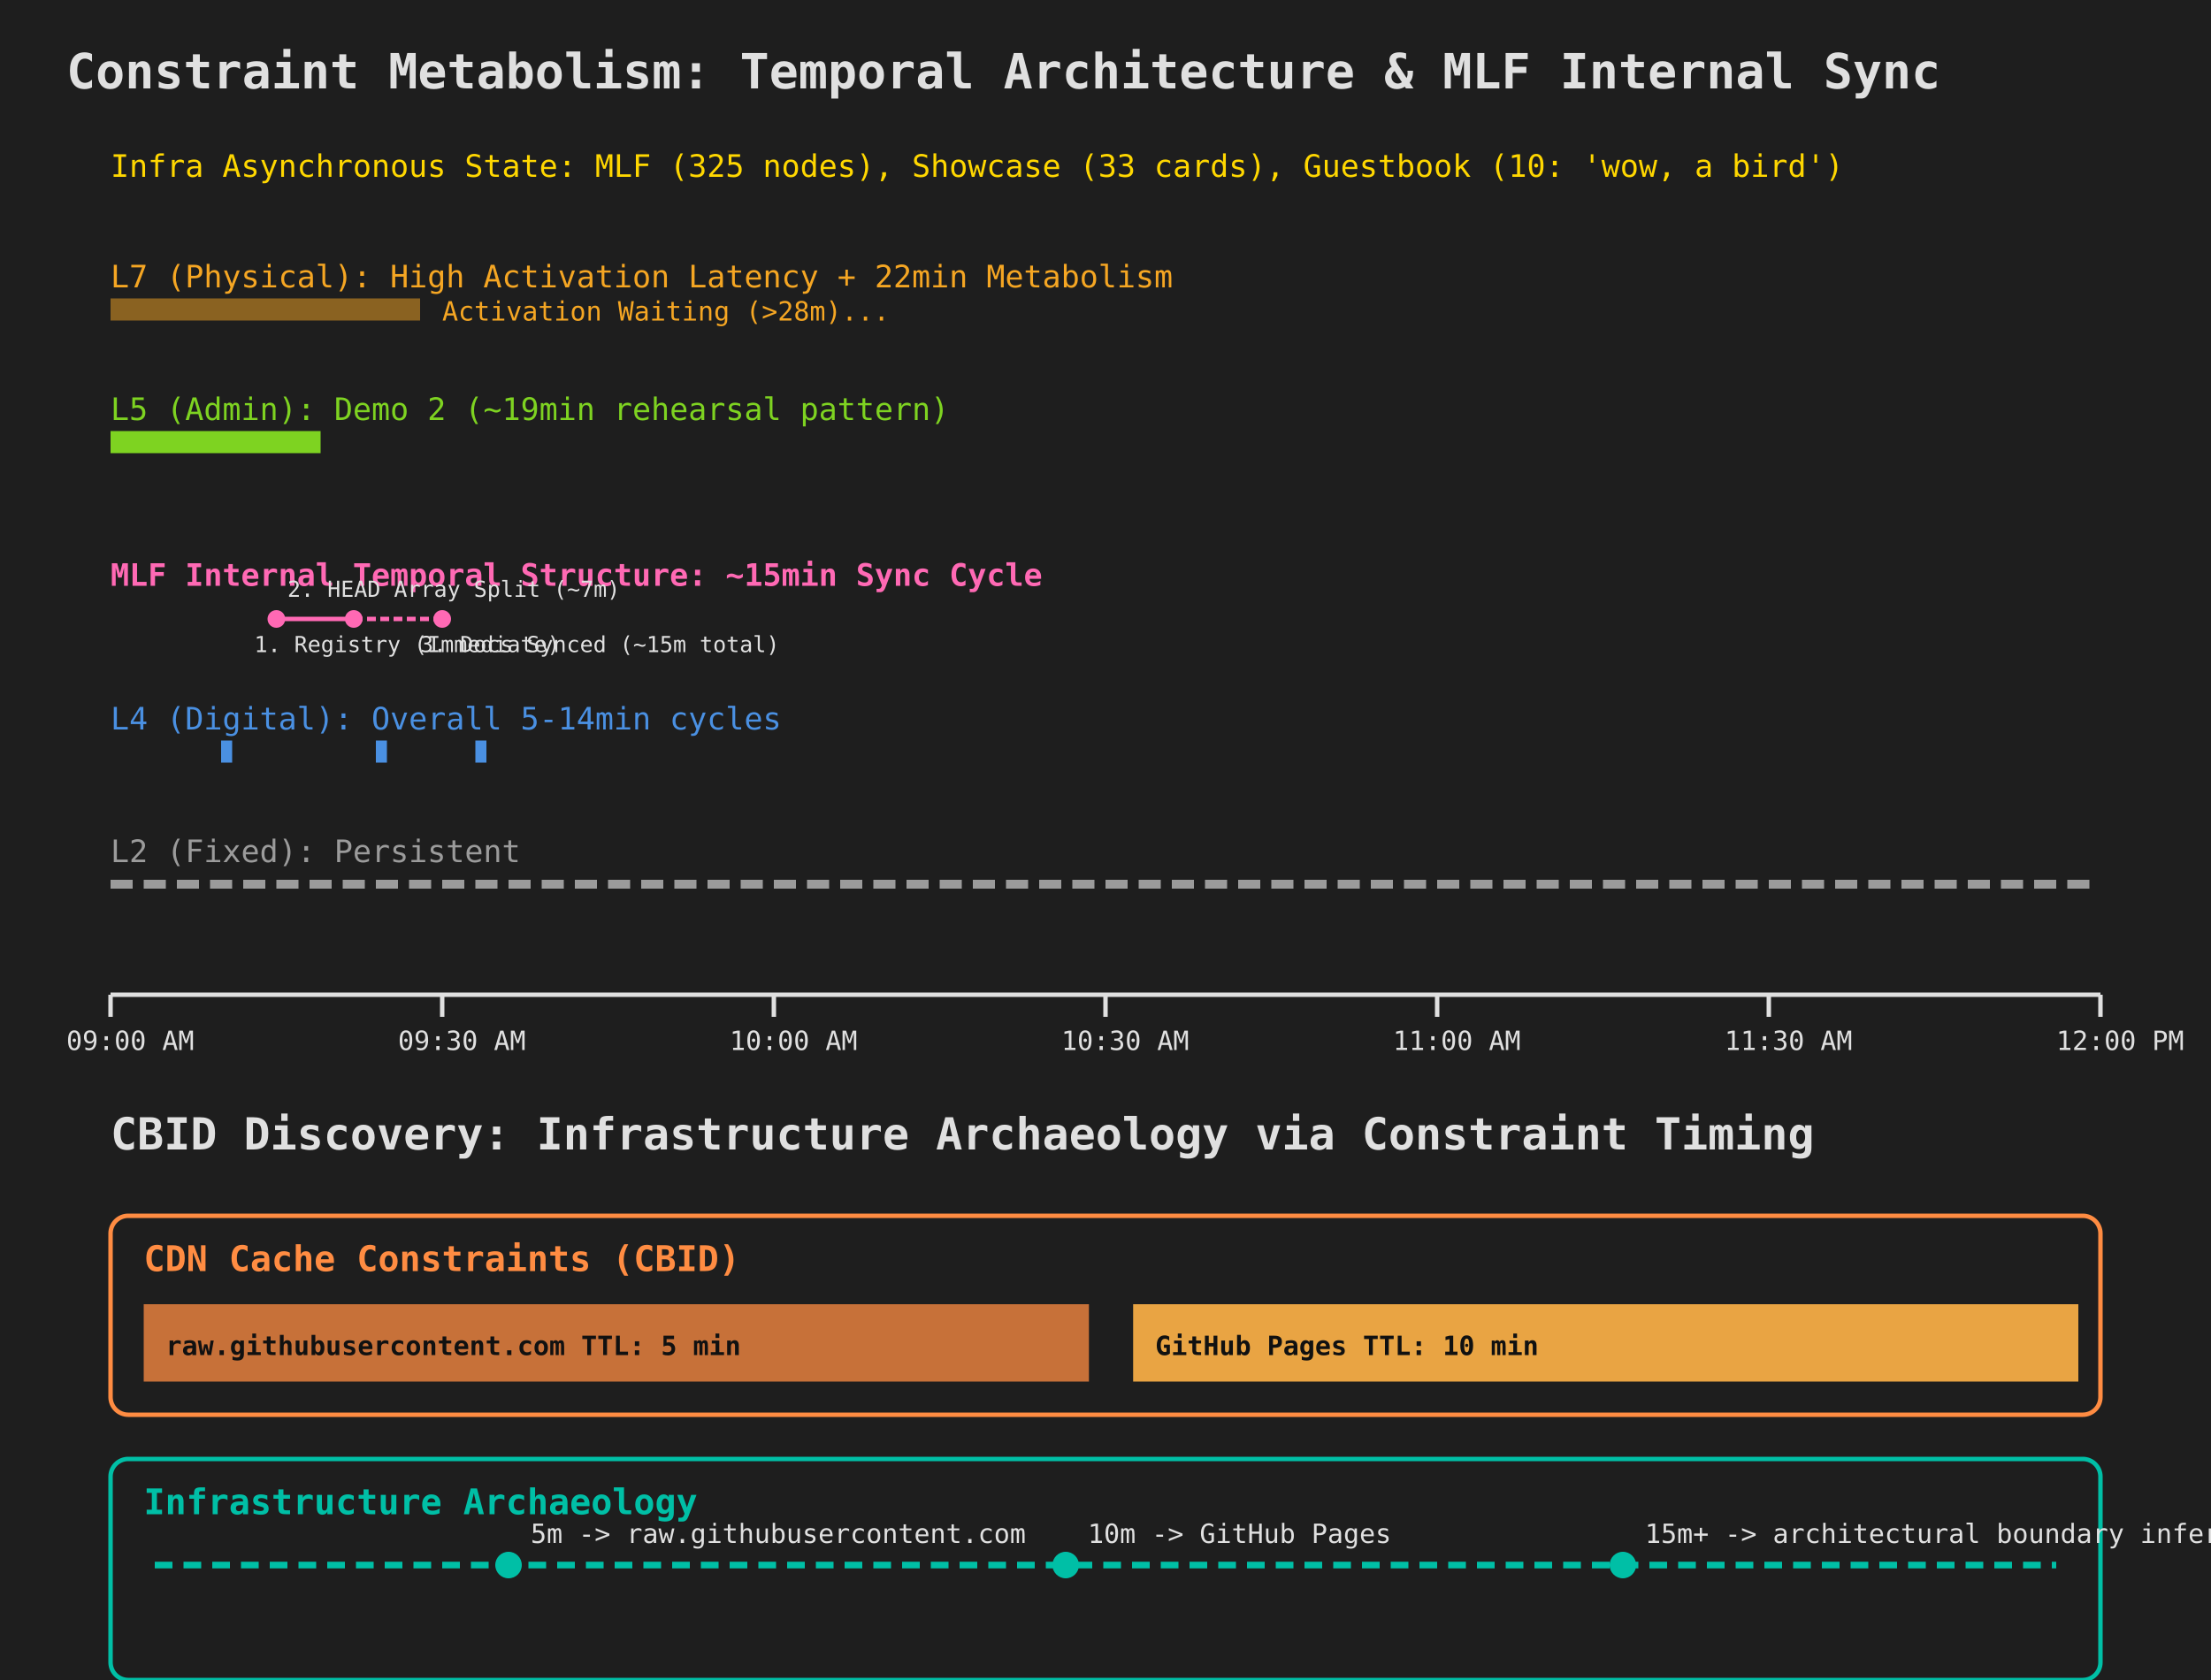
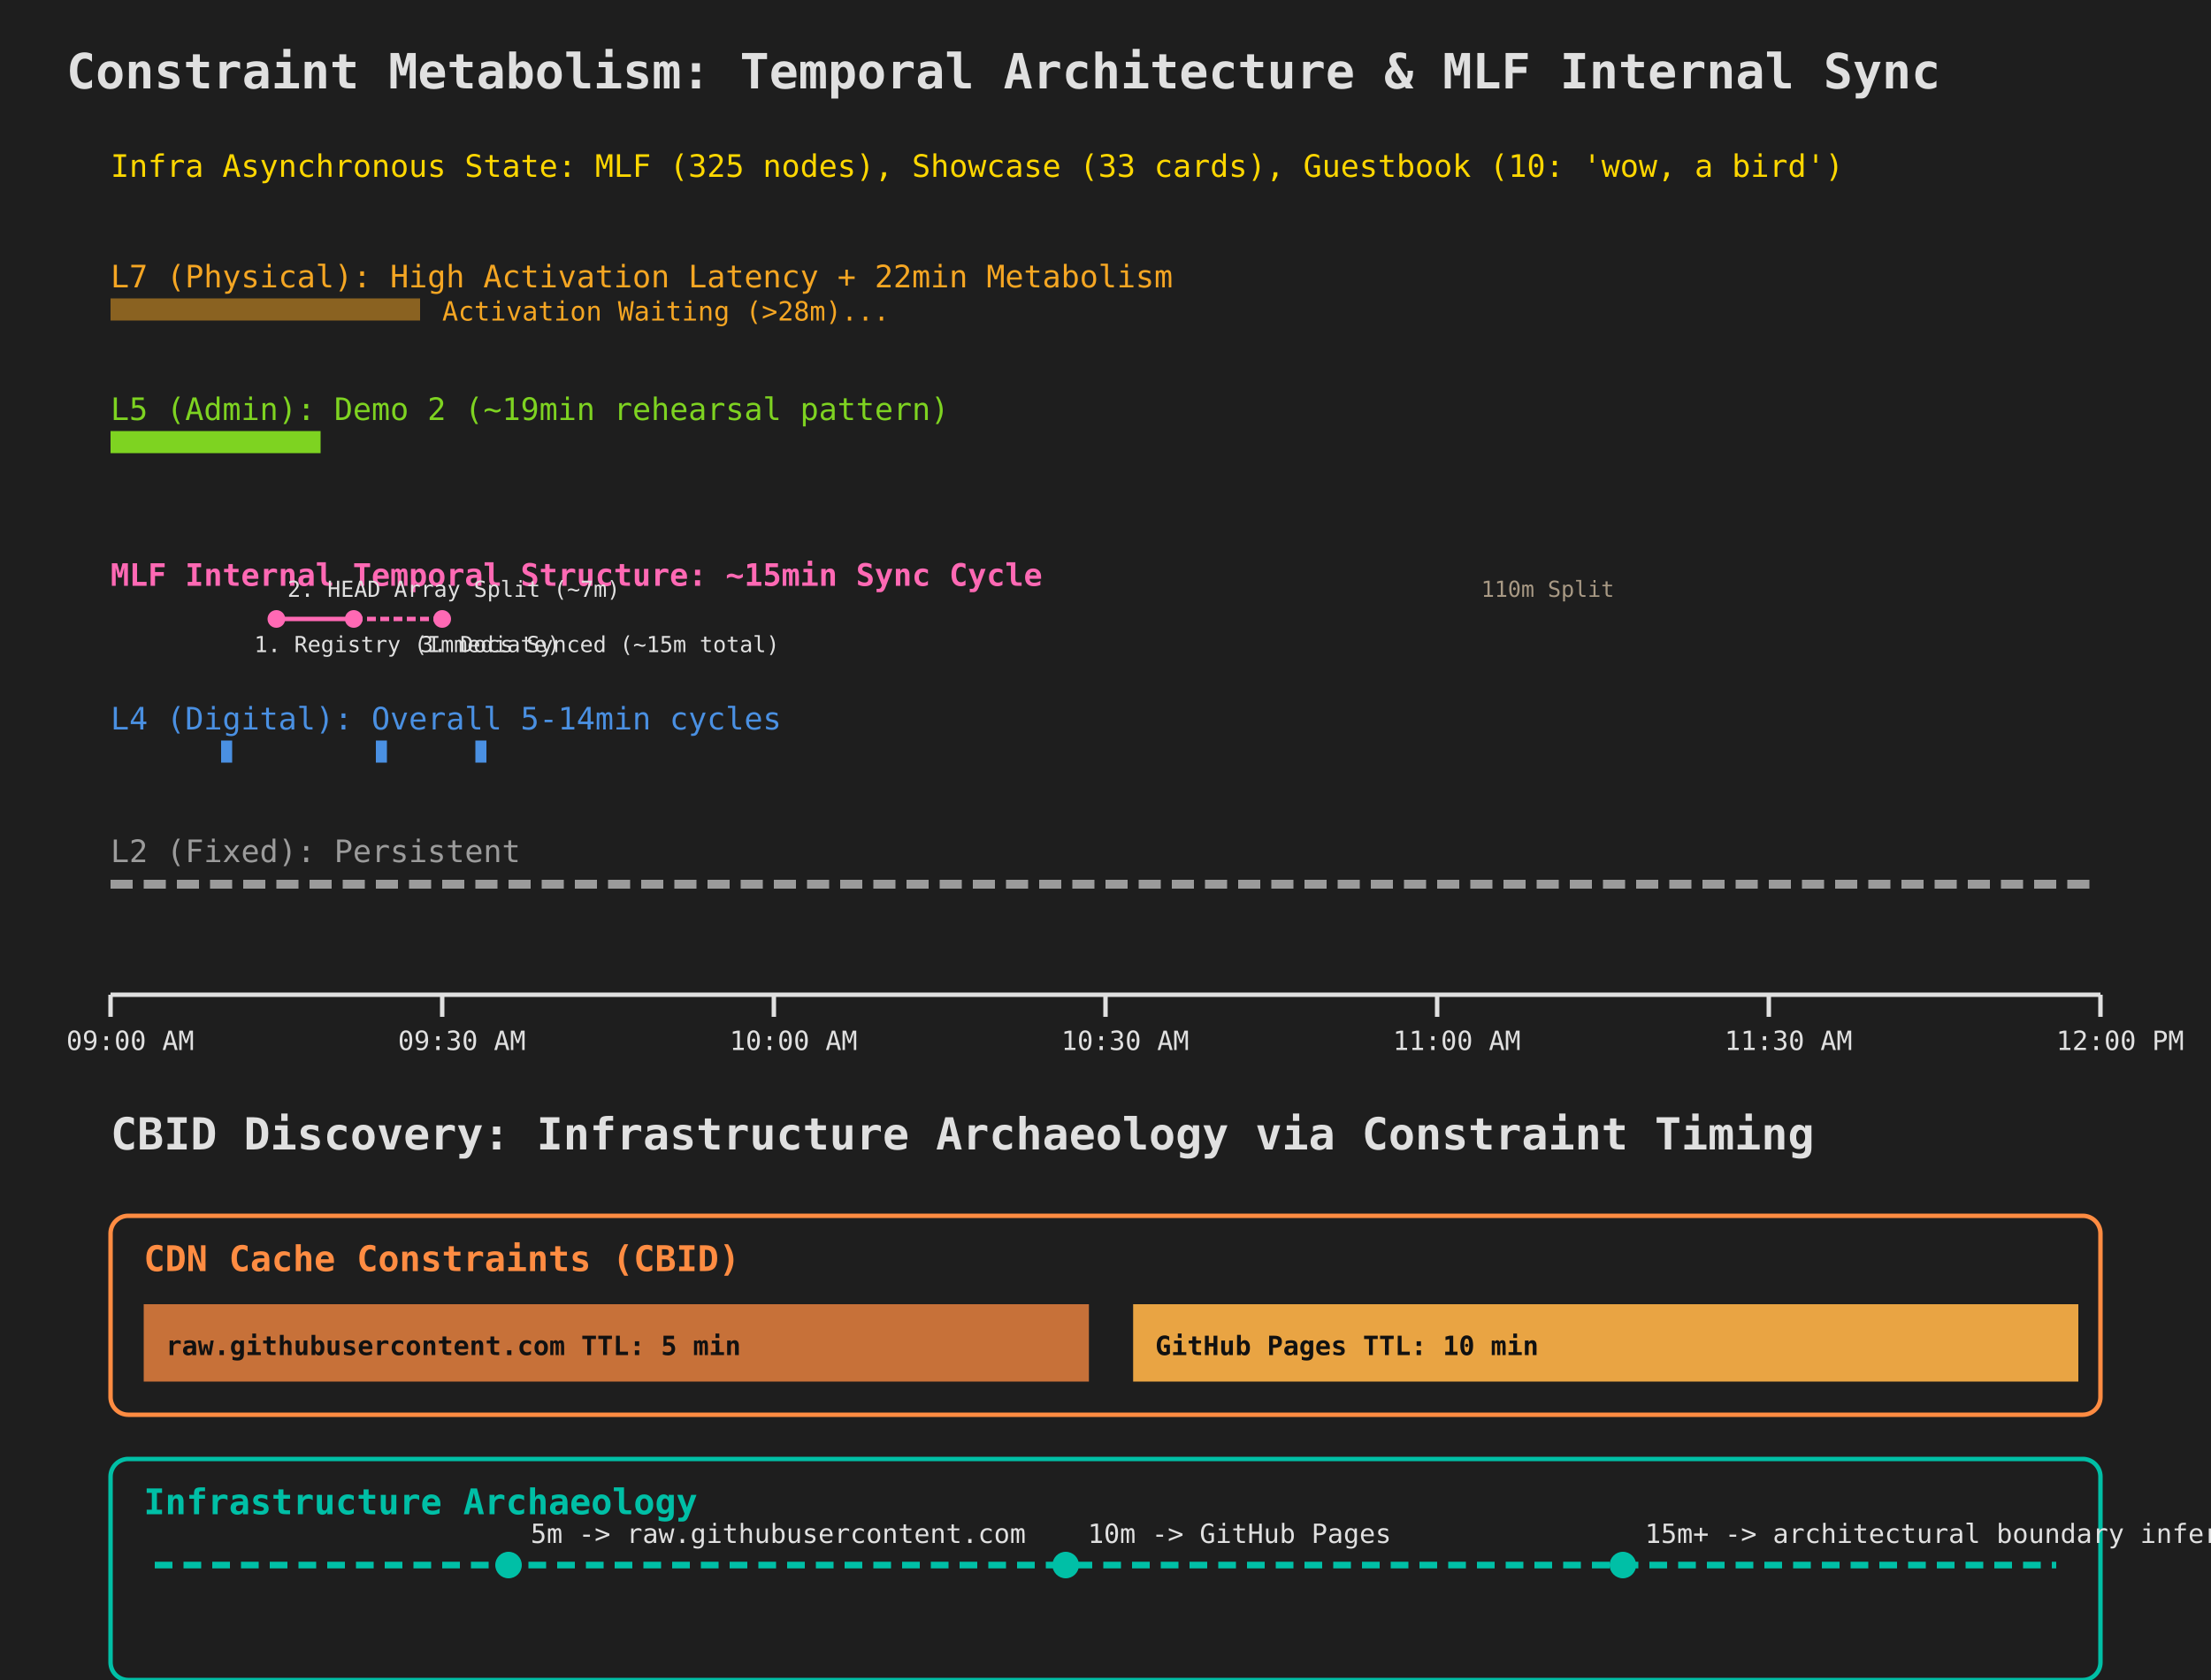
<svg xmlns="http://www.w3.org/2000/svg" baseProfile="full" height="760px" version="1.1" viewBox="0 0 1000 760" width="1000px">
  <defs />
  <rect fill="#1E1E1E" height="100%" width="100%" x="0" y="0" />
  <text fill="#E0E0E0" font-family="monospace" font-size="22px" font-weight="bold" x="30" y="40">Constraint Metabolism: Temporal Architecture &amp; MLF Internal Sync</text>
  <line stroke="#E0E0E0" stroke-width="2" x1="50" x2="950" y1="450" y2="450" />
  <line stroke="#E0E0E0" stroke-width="2" x1="50.0" x2="50.0" y1="450" y2="460" />
  <text fill="#E0E0E0" font-family="monospace" font-size="12px" x="30.0" y="475">09:00 AM</text>
  <line stroke="#E0E0E0" stroke-width="2" x1="200.0" x2="200.0" y1="450" y2="460" />
  <text fill="#E0E0E0" font-family="monospace" font-size="12px" x="180.0" y="475">09:30 AM</text>
  <line stroke="#E0E0E0" stroke-width="2" x1="350.0" x2="350.0" y1="450" y2="460" />
  <text fill="#E0E0E0" font-family="monospace" font-size="12px" x="330.0" y="475">10:00 AM</text>
  <line stroke="#E0E0E0" stroke-width="2" x1="500.0" x2="500.0" y1="450" y2="460" />
  <text fill="#E0E0E0" font-family="monospace" font-size="12px" x="480.0" y="475">10:30 AM</text>
  <line stroke="#E0E0E0" stroke-width="2" x1="650.0" x2="650.0" y1="450" y2="460" />
  <text fill="#E0E0E0" font-family="monospace" font-size="12px" x="630.0" y="475">11:00 AM</text>
  <line stroke="#E0E0E0" stroke-width="2" x1="800.0" x2="800.0" y1="450" y2="460" />
  <text fill="#E0E0E0" font-family="monospace" font-size="12px" x="780.0" y="475">11:30 AM</text>
  <line stroke="#E0E0E0" stroke-width="2" x1="950.0" x2="950.0" y1="450" y2="460" />
  <text fill="#E0E0E0" font-family="monospace" font-size="12px" x="930.0" y="475">12:00 PM</text>
  <text fill="#9B9B9B" font-family="monospace" font-size="14px" x="50" y="390">L2 (Fixed): Persistent</text>
  <line stroke="#9B9B9B" stroke-dasharray="10,5" stroke-width="4" x1="50" x2="950" y1="400" y2="400" />
  <text fill="#4A90E2" font-family="monospace" font-size="14px" x="50" y="330">L4 (Digital): Overall 5-14min cycles</text>
  <rect fill="#4A90E2" height="10" width="5" x="100.0" y="335" />
  <rect fill="#4A90E2" height="10" width="5" x="170.0" y="335" />
  <rect fill="#4A90E2" height="10" width="5" x="215.0" y="335" />
  <text fill="#FF69B4" font-family="monospace" font-size="14px" font-weight="bold" x="50" y="265">MLF Internal Temporal Structure: ~15min Sync Cycle</text>
  <circle cx="125.0" cy="280" fill="#FF69B4" r="4" />
  <text fill="#E0E0E0" font-family="monospace" font-size="10px" x="115.0" y="295">1. Registry (Immediate)</text>
  <line stroke="#FF69B4" stroke-width="2" x1="125.0" x2="160.0" y1="280" y2="280" />
  <circle cx="160.0" cy="280" fill="#FF69B4" r="4" />
  <text fill="#E0E0E0" font-family="monospace" font-size="10px" x="130.0" y="270">2. HEAD Array Split (~7m)</text>
  <line stroke="#FF69B4" stroke-dasharray="4,2" stroke-width="2" x1="160.0" x2="200.0" y1="280" y2="280" />
  <circle cx="200.0" cy="280" fill="#FF69B4" r="4" />
  <text fill="#E0E0E0" font-family="monospace" font-size="10px" x="190.0" y="295">3. Docs Synced (~15m total)</text>
  <text fill="#7ED321" font-family="monospace" font-size="14px" x="50" y="190">L5 (Admin): Demo 2 (~19min rehearsal pattern)</text>
  <rect fill="#7ED321" height="10" width="95.0" x="50" y="195" />
  <text fill="#F5A623" font-family="monospace" font-size="14px" x="50" y="130">L7 (Physical): High Activation Latency + 22min Metabolism</text>
  <rect fill="#F5A623" height="10" opacity="0.5" width="140.0" x="50" y="135" />
  <text fill="#F5A623" font-family="monospace" font-size="12px" x="200.0" y="145">Activation Waiting (&gt;28m)...</text>
  <text fill="#FFD700" font-family="monospace" font-size="14px" x="50" y="80">Infra Asynchronous State: MLF (325 nodes), Showcase (33 cards), Guestbook (10: 'wow, a bird')</text>
  <text fill="#E0E0E0" font-family="monospace" font-size="20px" font-weight="bold" x="50" y="520">CBID Discovery: Infrastructure Archaeology via Constraint Timing</text>
  <rect fill="none" height="90" rx="8" ry="8" stroke="#FF8C42" stroke-width="2" width="900" x="50" y="550" />
  <text fill="#FF8C42" font-family="monospace" font-size="16px" font-weight="bold" x="65" y="575">CDN Cache Constraints (CBID)</text>
  <rect fill="#FF8C42" height="35" opacity="0.75" width="427.5" x="65" y="590" />
  <text fill="#111111" font-family="monospace" font-size="12px" font-weight="bold" x="75" y="613">raw.githubusercontent.com TTL: 5 min</text>
  <rect fill="#FFB347" height="35" opacity="0.9" width="427.5" x="512.5" y="590" />
  <text fill="#111111" font-family="monospace" font-size="12px" font-weight="bold" x="522.5" y="613">GitHub Pages TTL: 10 min</text>
  <rect fill="none" height="100" rx="8" ry="8" stroke="#00BFA6" stroke-width="2" width="900" x="50" y="660" />
  <text fill="#00BFA6" font-family="monospace" font-size="16px" font-weight="bold" x="65" y="685">Infrastructure Archaeology</text>
  <line stroke="#00BFA6" stroke-dasharray="8,5" stroke-width="3" x1="70" x2="930" y1="708" y2="708" />
  <circle cx="230.0" cy="708" fill="#00BFA6" r="6" />
  <text fill="#E0E0E0" font-family="monospace" font-size="12px" x="240.0" y="698">5m -&gt; raw.githubusercontent.com</text>
  <circle cx="482.0" cy="708" fill="#00BFA6" r="6" />
  <text fill="#E0E0E0" font-family="monospace" font-size="12px" x="492.0" y="698">10m -&gt; GitHub Pages</text>
  <circle cx="734.0" cy="708" fill="#00BFA6" r="6" />
  <text fill="#E0E0E0" font-family="monospace" font-size="12px" x="744.0" y="698">15m+ -&gt; architectural boundary inference</text>
+   <text x="700" y="270" font-family="monospace" font-size="10" fill="#a89984" text-anchor="middle">110m Split</text>
</svg>
